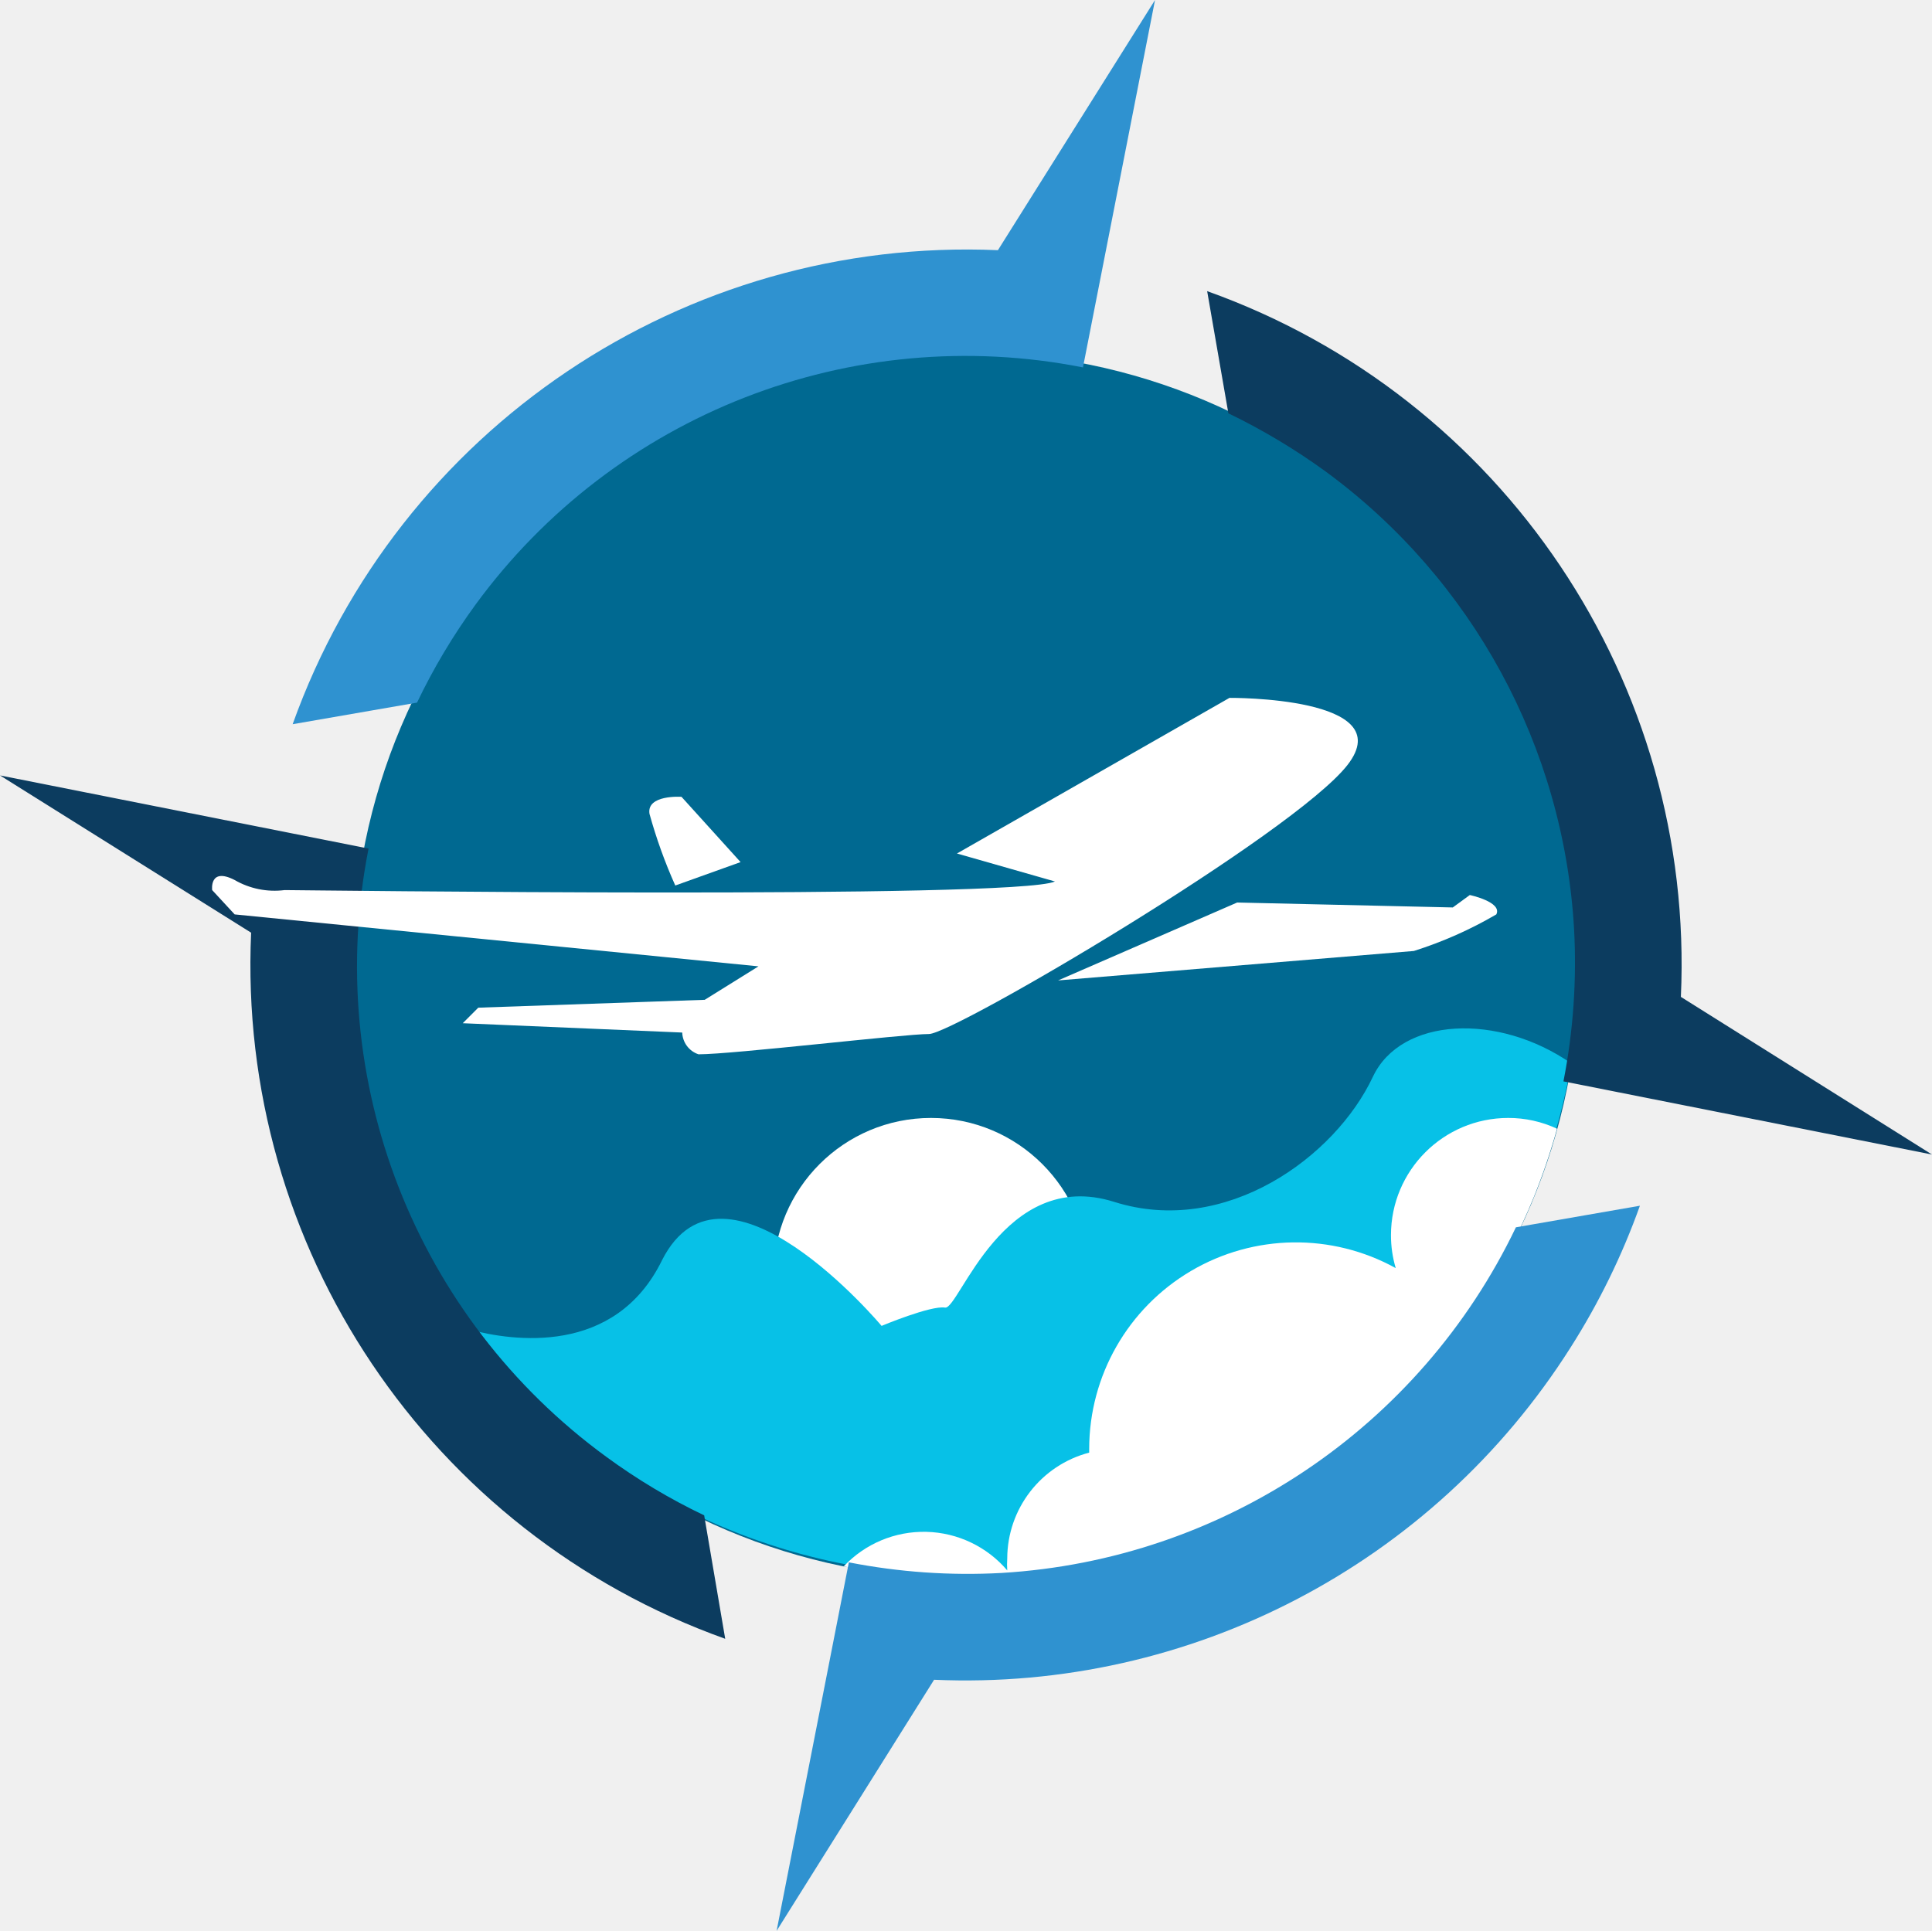
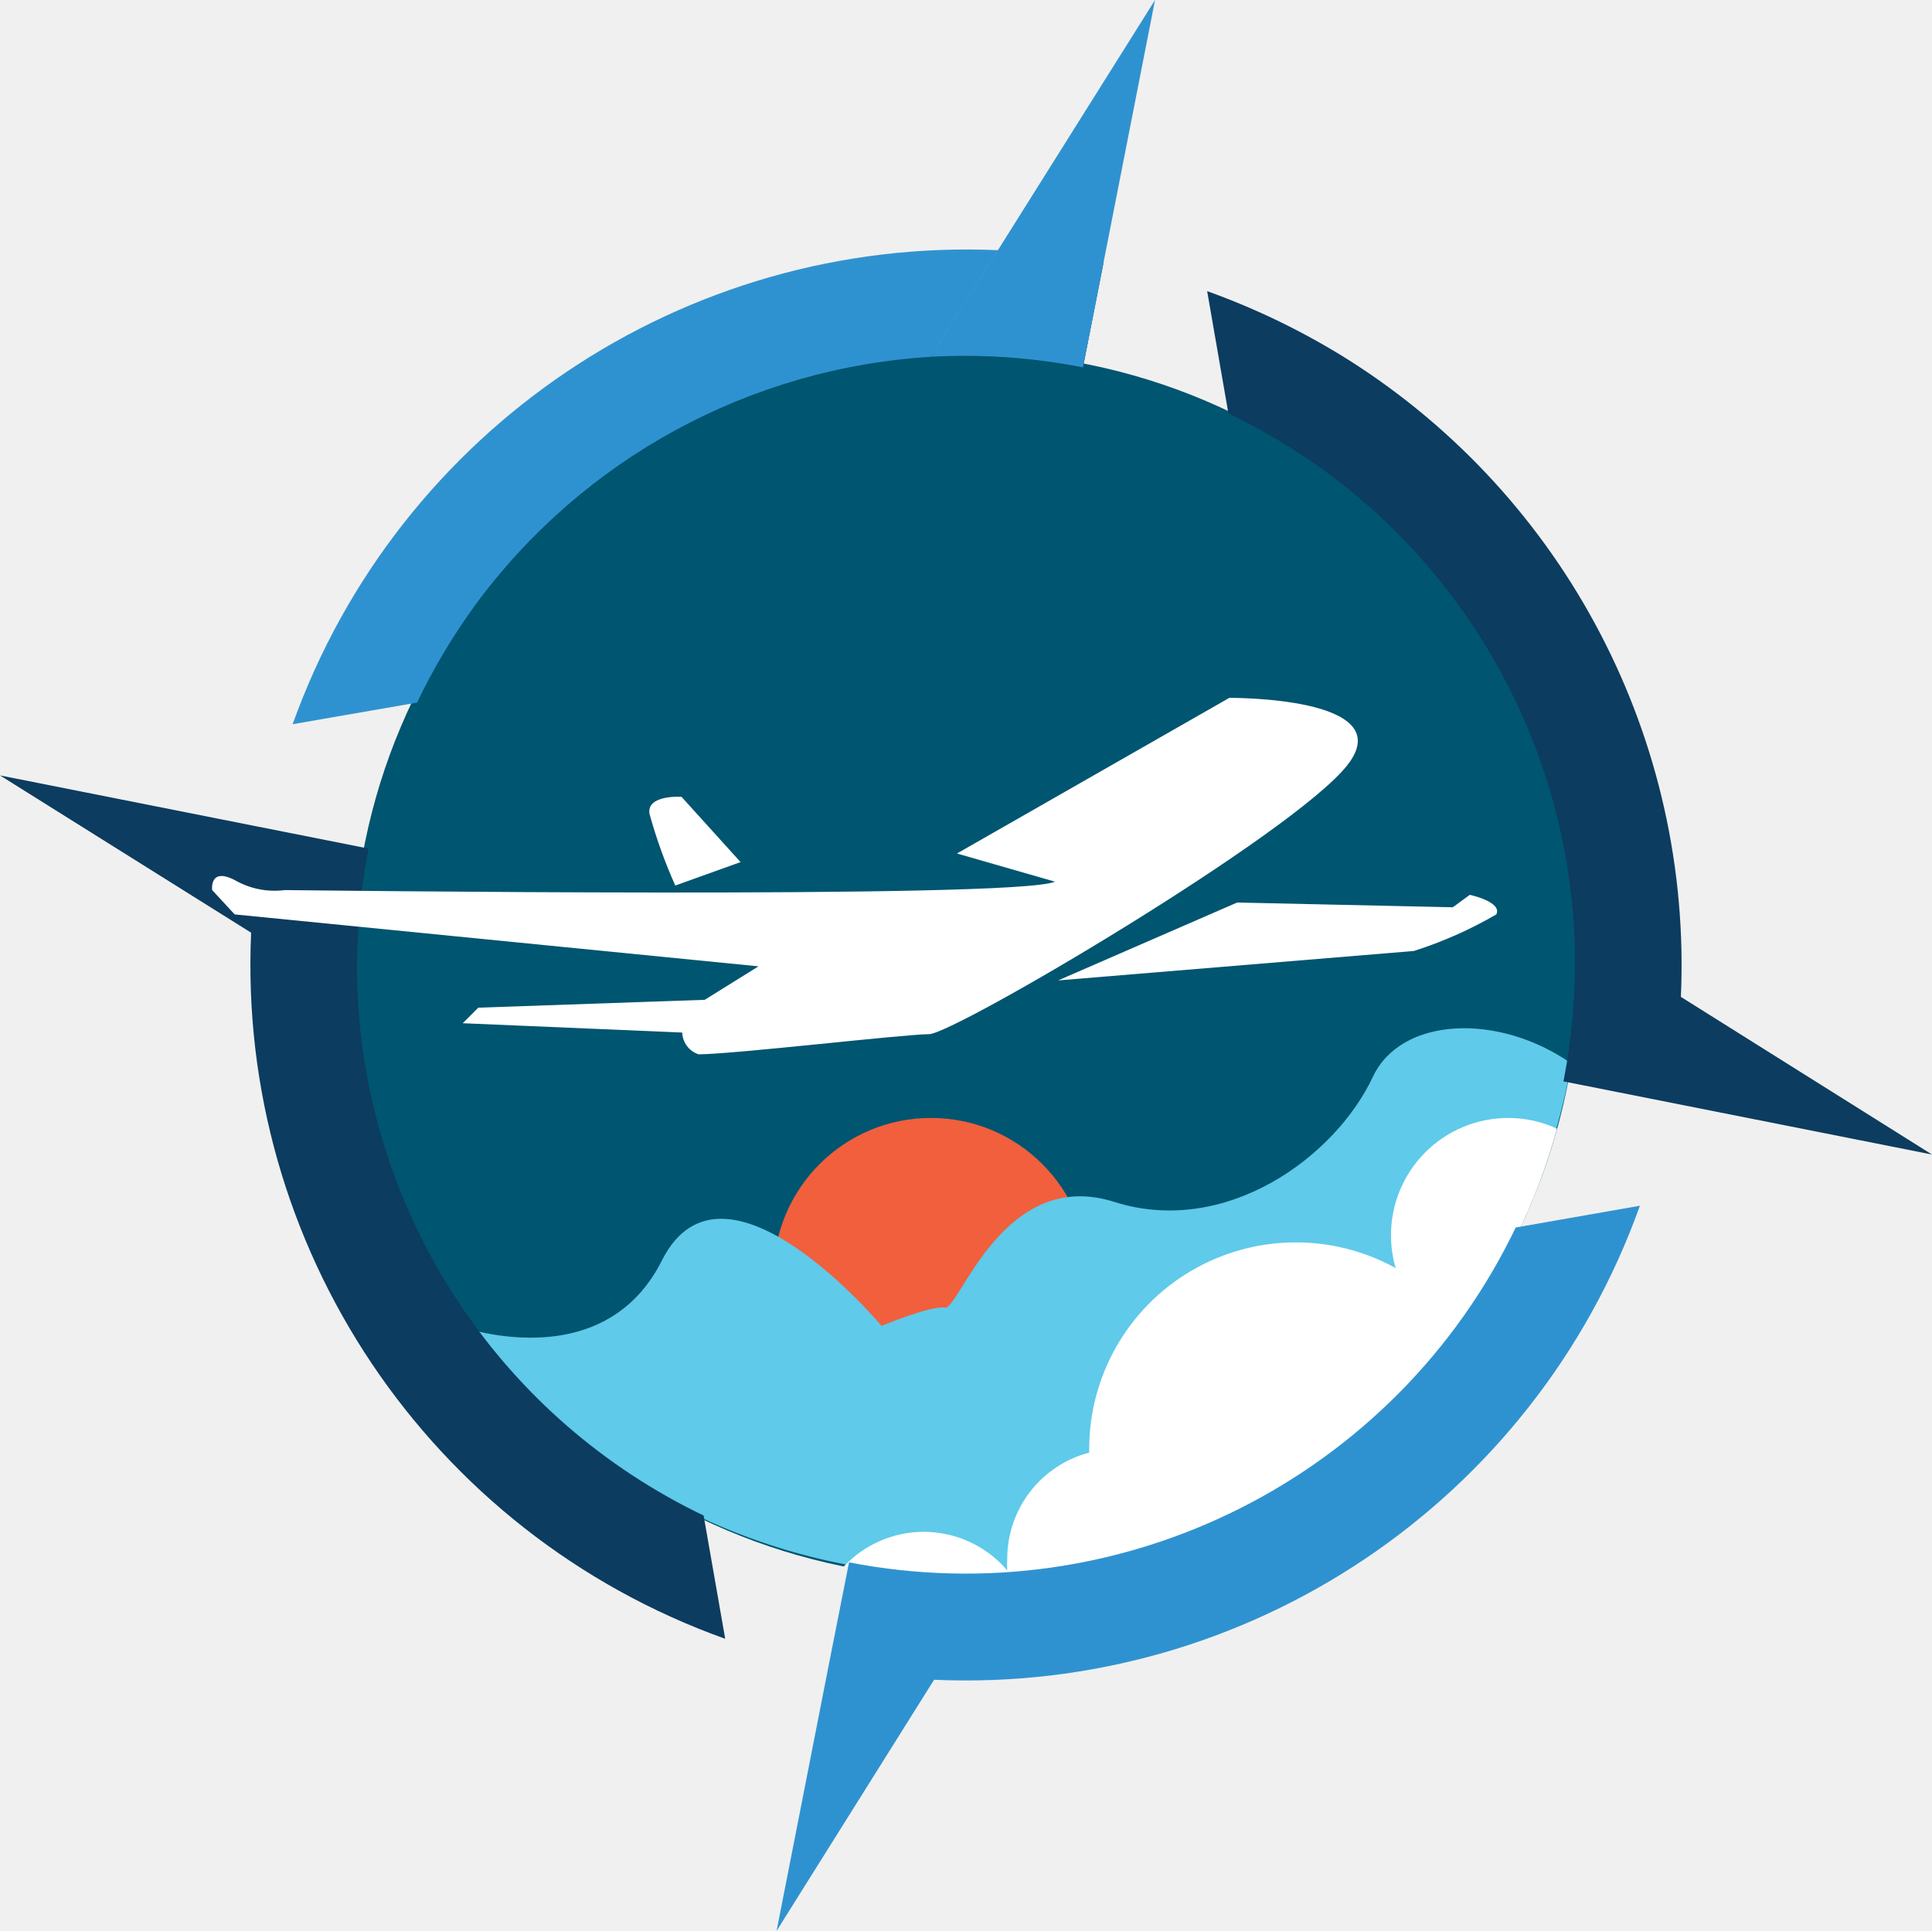
<svg xmlns="http://www.w3.org/2000/svg" viewBox="0 0 105.63 105.58">
  <defs>
-     <style>.cls-1{fill:#006991;}.cls-2{fill:#fff;}.cls-3{fill:#07c1e7;}.cls-4{fill:#0c3c5f;}.cls-5{fill:#2f92d0;}</style>
+     <style>.cls-1{fill:#005570;}.cls-2{fill:#f15f3d;}.cls-3{fill:#5fcae9;}.cls-4{fill:#fff;}.cls-5{fill:#083e5f;}.cls-6{fill:#2f92d0;}.cls-7{fill:#0c3c5f;}</style>
  </defs>
  <g id="Layer_2" data-name="Layer 2">
    <g id="Layer_1-2" data-name="Layer 1">
-       <circle class="cls-1" cx="52.82" cy="52.79" r="33.53" />
+       <circle class="cls-1" cx="52.81" cy="52.79" r="33.53" />
      <circle class="cls-2" cx="50.9" cy="69.74" r="8.61" />
-       <path class="cls-3" d="M52.65,86.15a33.77,33.77,0,0,0,33.26-28c-4-2.78-9.31-2.54-10.85.73C73,63.27,67,67.64,60.92,65.72s-8.48,5.91-9.25,5.78-3.47,1-3.47,1-8.61-10.28-12-3.6C33.63,74.17,28,73.32,25.7,72.71A33.7,33.7,0,0,0,52.65,86.15Z" />
-       <path class="cls-2" d="M83.86,65.46a35.05,35.05,0,0,0,1.27-3.74,6.25,6.25,0,0,0-2.67-.59,6.41,6.41,0,0,0-6.41,6.41,6.27,6.27,0,0,0,.26,1.8,11.3,11.3,0,0,0-16.76,9.88c0,.07,0,.14,0,.21a6,6,0,0,0-4.48,5.79,4.63,4.63,0,0,0,0,.65,6,6,0,0,0-8.94-.22A33.53,33.53,0,0,0,83.86,65.46Z" />
-       <path class="cls-4" d="M39.65,89.61A39.14,39.14,0,0,1,13.73,51h0L0,42.4l20.15,4a33.21,33.21,0,0,0,13,33.26,33.35,33.35,0,0,0,5.35,3.2Z" />
-       <path class="cls-5" d="M89.66,65.93a38.68,38.68,0,0,1-3.79,7.75,39.16,39.16,0,0,1-34.8,18.17h0l-8.61,13.73,2.83-14.43,1.12-5.72a33.79,33.79,0,0,0,8.34.58,33.38,33.38,0,0,0,28.13-18.9Z" />
-       <path class="cls-4" d="M105.63,63.13l-20.15-4a33.79,33.79,0,0,0,.58-8.34,33.39,33.39,0,0,0-13.57-25,34.79,34.79,0,0,0-5.33-3.19L66,15.92A39.09,39.09,0,0,1,91.9,54.51Z" />
-       <path class="cls-5" d="M63.15,0,59.21,20.09A33.19,33.19,0,0,0,26,33.06a33.89,33.89,0,0,0-3.2,5.36L16,39.6A39.16,39.16,0,0,1,54.56,13.68Z" />
-       <path class="cls-2" d="M57.68,48.2l-5.36-1.53,14.9-8.51s9.36-.08,6.46,3.66S52.15,56.54,50.79,56.54s-10.72,1.11-12.6,1.11a1.3,1.3,0,0,1-.89-1.19l-12-.51.85-.85,12.38-.43,2.94-1.83L12.83,50,11.6,48.67s-.17-1.27,1.23-.55a4.35,4.35,0,0,0,2.73.55C16.36,48.67,55.51,49.18,57.68,48.2Z" />
-       <path class="cls-2" d="M36.92,48.42a27.6,27.6,0,0,1-1.41-3.92c-.17-1.06,1.75-.93,1.75-.93l3.23,3.57Z" />
-       <path class="cls-2" d="M67.64,49.35l-9.79,4.26L77.3,52a22.18,22.18,0,0,0,4.51-2c.34-.68-1.45-1.06-1.45-1.06l-.93.68Z" />
+       <path class="cls-3" d="M52.65,86.15a33.77,33.77,0,0,0,33.26-28c-4-2.79-9.31-2.55-10.85.73C73,63.28,67,67.65,60.92,65.72s-8.48,5.91-9.25,5.78-3.47,1-3.47,1-8.61-10.28-12-3.6c-2.62,5.24-8.24,4.4-10.55,3.79A33.69,33.69,0,0,0,52.65,86.15Z" />
+       <path class="cls-4" d="M83.86,65.47a35.22,35.22,0,0,0,1.27-3.75,6.25,6.25,0,0,0-2.67-.59,6.41,6.41,0,0,0-6.41,6.42,6.25,6.25,0,0,0,.26,1.79,11.3,11.3,0,0,0-16.76,9.89c0,.06,0,.13,0,.2a6,6,0,0,0-4.48,5.8,4.49,4.49,0,0,0,0,.64,6,6,0,0,0-4.57-2.11,6,6,0,0,0-4.37,1.9A33.55,33.55,0,0,0,83.86,65.47Z" />
+       <path class="cls-5" d="M54.56,13.68,50.9,19.51a33.48,33.48,0,0,1,8.31.58l1.12-5.71A41.27,41.27,0,0,0,54.56,13.68Z" />
+       <path class="cls-6" d="M63.15,0,59.21,20.09a33.48,33.48,0,0,0-8.31-.58l3.66-5.83Z" />
+       <path class="cls-7" d="M39.65,89.61A39.14,39.14,0,0,1,13.73,51h0L0,42.4l20.15,4a33.79,33.79,0,0,0-.58,8.34,33.38,33.38,0,0,0,18.9,28.13Z" />
+       <path class="cls-6" d="M89.66,65.93A39.14,39.14,0,0,1,51.07,91.85h0l-8.61,13.73,2.83-14.43,1.13-5.72A33.37,33.37,0,0,0,82.87,67.12Z" />
+       <path class="cls-7" d="M105.63,63.13l-20.15-4a33.76,33.76,0,0,0,.58-8.34,33.39,33.39,0,0,0-13.57-25,34.79,34.79,0,0,0-5.33-3.19L66,15.92a39.79,39.79,0,0,1,7.73,3.76A39.17,39.17,0,0,1,91.9,54.51Z" />
+       <path class="cls-6" d="M54.56,13.68,50.9,19.51A33.43,33.43,0,0,0,26,33.06a33.89,33.89,0,0,0-3.2,5.36L16,39.6A39.16,39.16,0,0,1,54.56,13.68Z" />
+       <path class="cls-4" d="M57.68,48.21l-5.36-1.54,14.89-8.51s9.37-.08,6.47,3.66S52.15,56.55,50.79,56.55s-10.72,1.1-12.6,1.1a1.3,1.3,0,0,1-.89-1.19l-12-.51.85-.85,12.38-.43,2.94-1.83L12.83,50,11.6,48.67s-.17-1.27,1.23-.55a4.35,4.35,0,0,0,2.73.55C16.36,48.67,55.51,49.18,57.68,48.21Z" />
+       <path class="cls-4" d="M36.92,48.42a27.6,27.6,0,0,1-1.41-3.92c-.17-1.06,1.75-.93,1.75-.93l3.23,3.57Z" />
+       <path class="cls-4" d="M67.64,49.35l-9.79,4.26L77.3,52a22.55,22.55,0,0,0,4.51-2c.34-.69-1.45-1.07-1.45-1.07l-.93.68Z" />
    </g>
  </g>
</svg>
